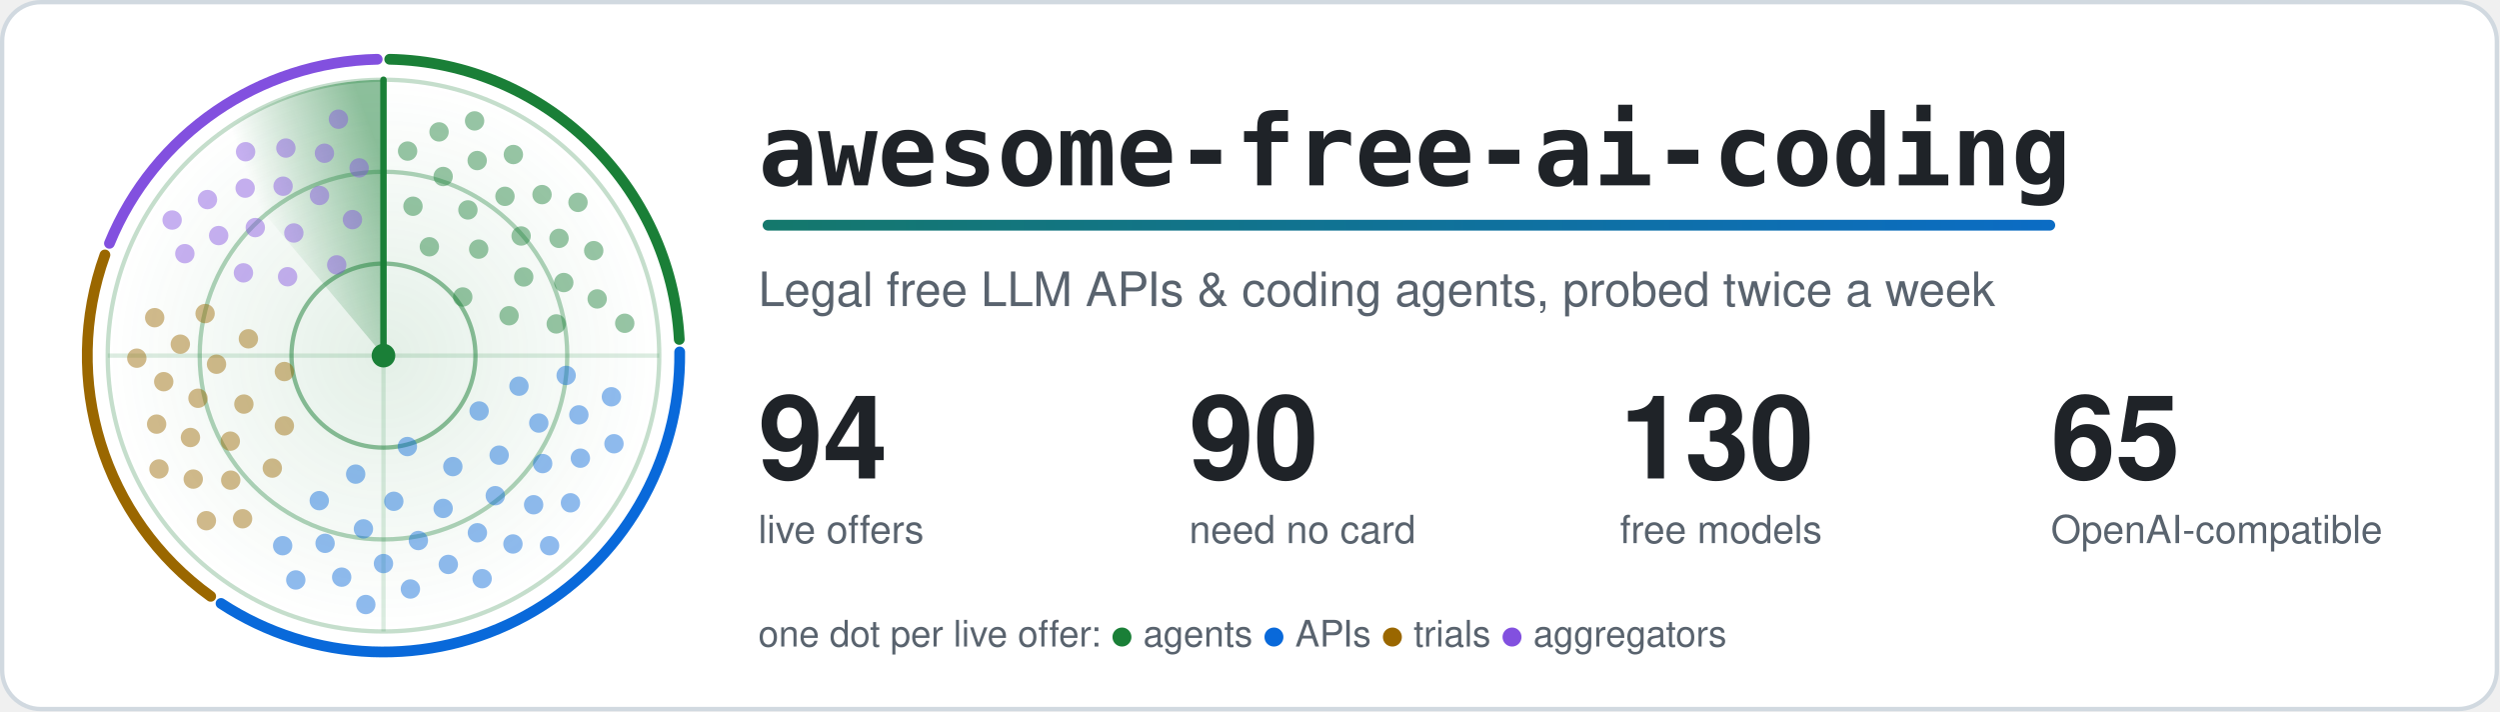
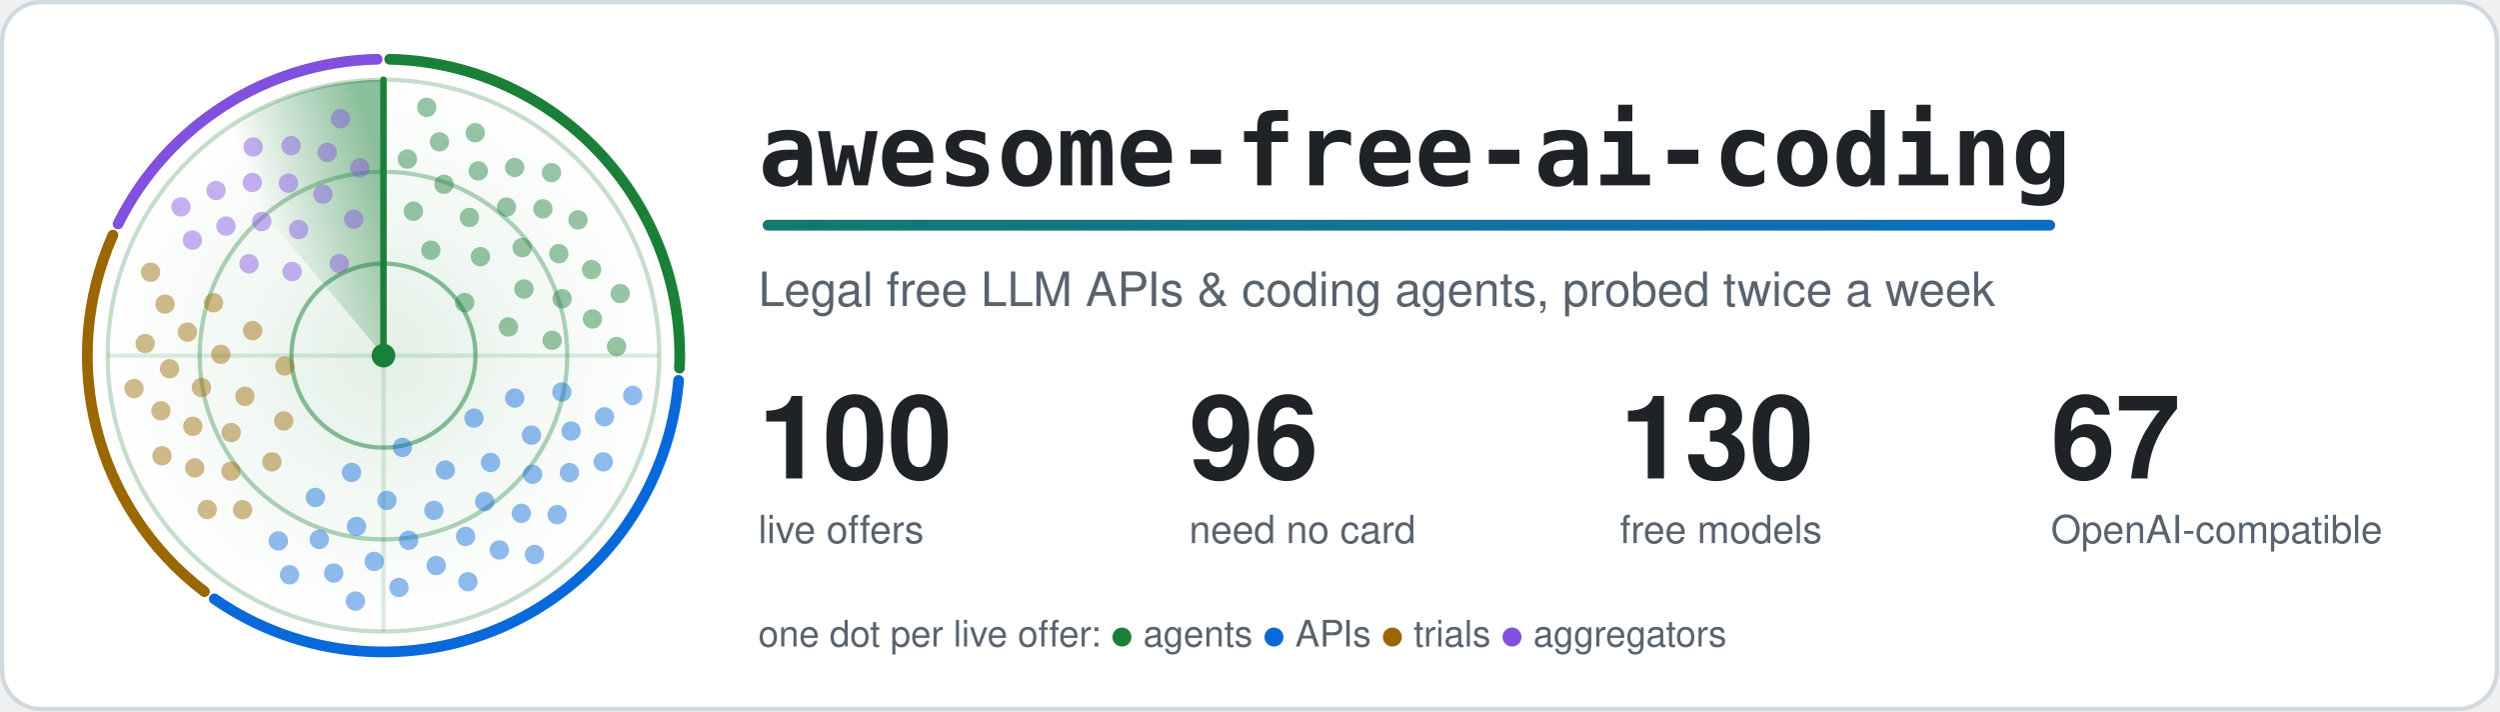
<svg xmlns="http://www.w3.org/2000/svg" width="1160" height="330" viewBox="0 0 1160 330" role="img" aria-labelledby="title">
  <style>.card{fill:#ffffff;stroke:#d1d9e0}.t{fill:#1f2328}.m{fill:#59636e}.ring{stroke:#1a7f37}.hub{fill:#1a7f37}.beam{stroke:#1a7f37}.s0,.s1,.g0,.g1{stop-color:#1a7f37}.a0{stop-color:#1a7f37}.a1{stop-color:#0969da}.dot.agents,.key.agents{fill:#1a7f37}.rim.agents{stroke:#1a7f37}.dot.apis,.key.apis{fill:#0969da}.rim.apis{stroke:#0969da}.dot.trials,.key.trials{fill:#9a6700}.rim.trials{stroke:#9a6700}.dot.aggregators,.key.aggregators{fill:#8250df}.rim.aggregators{stroke:#8250df}.rim{fill:none}.s0{stop-opacity:.5}.s1,.g1{stop-opacity:0}.g0{stop-opacity:.12}.dot{opacity:.45;animation:ping 6s linear infinite}@keyframes ping{0%,4%{opacity:1}55%,100%{opacity:.45}}.turning{animation:turn 6s linear infinite}@keyframes turn{to{transform:rotate(360deg)}}@media (prefers-reduced-motion: reduce) {.dot { animation: none; opacity: 1 } .turning { animation: none }}</style>
  <defs>
    <linearGradient id="accent" gradientUnits="userSpaceOnUse" x1="0" y1="0" x2="1100" y2="0">
      <stop class="a0" offset="0" />
      <stop class="a1" offset="1" />
    </linearGradient>
  </defs>
  <rect class="card" x="1" y="1" width="1158" height="328" rx="18" stroke-width="2" />
  <defs>
    <radialGradient id="glow">
      <stop class="g0" offset="0" />
      <stop class="g1" offset="1" />
    </radialGradient>
  </defs>
  <circle cx="178.0" cy="165.0" r="128.0" fill="url(#glow)" />
  <circle class="ring" cx="178.0" cy="165.0" r="42.7" fill="none" stroke-width="2" stroke-opacity=".5" />
  <circle class="ring" cx="178.0" cy="165.0" r="85.3" fill="none" stroke-width="2" stroke-opacity=".35" />
  <circle class="ring" cx="178.0" cy="165.0" r="128.0" fill="none" stroke-width="2" stroke-opacity=".25" />
  <path class="ring" d="M50.0 165.0H306.0M178.0 37.0V293.0" stroke-width="2" stroke-opacity=".15" />
-   <path class="rim agents" d="M180.9 27.5A137.5 137.5 0 0 1 315.3 157.5" stroke-width="5" stroke-linecap="round" />
-   <path class="rim apis" d="M315.5 163.3A137.5 137.5 0 0 1 102.6 280.0" stroke-width="5" stroke-linecap="round" />
-   <path class="rim trials" d="M97.8 276.7A137.5 137.5 0 0 1 48.7 118.3" stroke-width="5" stroke-linecap="round" />
-   <path class="rim aggregators" d="M50.8 112.9A137.5 137.5 0 0 1 175.1 27.5" stroke-width="5" stroke-linecap="round" />
+   <path class="rim agents" d="M180.9 27.5A137.5 137.5 0 0 1 315.4 170.8" stroke-width="5" stroke-linecap="round" />
+   <path class="rim apis" d="M315.0 176.5A137.5 137.5 0 0 1 99.5 277.9" stroke-width="5" stroke-linecap="round" />
+   <path class="rim trials" d="M94.9 274.5A137.5 137.5 0 0 1 52.4 109.1" stroke-width="5" stroke-linecap="round" />
+   <path class="rim aggregators" d="M54.8 103.9A137.5 137.5 0 0 1 175.1 27.5" stroke-width="5" stroke-linecap="round" />
  <defs>
    <linearGradient id="sweep" gradientUnits="userSpaceOnUse" x1="178.0" y1="75.4" x2="120.4" y2="96.4">
      <stop class="s0" offset="0" />
      <stop class="s1" offset="1" />
    </linearGradient>
  </defs>
  <g class="turning" style="transform-origin:178.0px 165.0px">
    <path fill="url(#sweep)" d="M178.0 165.0L95.7 66.9A128.0 128.0 0 0 1 178.0 37.0Z" />
    <line class="beam" x1="178.0" y1="165.0" x2="178.0" y2="37.0" stroke-width="3" stroke-linecap="round" />
  </g>
-   <circle class="dot agents" cx="214.8" cy="137.8" r="4.5" style="animation-delay:0.89s" />
-   <circle class="dot agents" cx="199.3" cy="114.5" r="4.5" style="animation-delay:0.38s" />
-   <circle class="dot agents" cx="236.3" cy="146.5" r="4.5" style="animation-delay:1.21s" />
-   <circle class="dot agents" cx="222.2" cy="115.6" r="4.5" style="animation-delay:0.70s" />
-   <circle class="dot agents" cx="191.7" cy="95.7" r="4.5" style="animation-delay:0.19s" />
-   <circle class="dot agents" cx="243.1" cy="128.5" r="4.5" style="animation-delay:1.01s" />
-   <circle class="dot agents" cx="217.2" cy="97.4" r="4.5" style="animation-delay:0.50s" />
-   <circle class="dot agents" cx="258.2" cy="150.3" r="4.5" style="animation-delay:1.33s" />
-   <circle class="dot agents" cx="241.9" cy="109.5" r="4.5" style="animation-delay:0.82s" />
-   <circle class="dot agents" cx="205.7" cy="81.9" r="4.5" style="animation-delay:0.31s" />
-   <circle class="dot agents" cx="261.7" cy="131.1" r="4.5" style="animation-delay:1.13s" />
-   <circle class="dot agents" cx="234.4" cy="91.1" r="4.5" style="animation-delay:0.62s" />
-   <circle class="dot agents" cx="189.2" cy="70.1" r="4.5" style="animation-delay:0.11s" />
-   <circle class="dot agents" cx="259.5" cy="110.6" r="4.5" style="animation-delay:0.94s" />
-   <circle class="dot agents" cx="221.5" cy="74.5" r="4.5" style="animation-delay:0.43s" />
-   <circle class="dot agents" cx="277.2" cy="138.7" r="4.5" style="animation-delay:1.25s" />
-   <circle class="dot agents" cx="251.6" cy="90.3" r="4.5" style="animation-delay:0.74s" />
-   <circle class="dot agents" cx="203.8" cy="61.2" r="4.5" style="animation-delay:0.23s" />
-   <circle class="dot agents" cx="275.6" cy="116.3" r="4.5" style="animation-delay:1.06s" />
-   <circle class="dot agents" cx="238.3" cy="71.7" r="4.5" style="animation-delay:0.55s" />
-   <circle class="dot agents" cx="290.0" cy="150.0" r="4.5" style="animation-delay:1.37s" />
-   <circle class="dot agents" cx="268.3" cy="93.9" r="4.5" style="animation-delay:0.86s" />
-   <circle class="dot agents" cx="220.3" cy="56.1" r="4.5" style="animation-delay:0.35s" />
-   <circle class="dot apis" cx="189.1" cy="207.2" r="4.5" style="animation-delay:2.75s" />
-   <circle class="dot apis" cx="222.4" cy="190.7" r="4.5" style="animation-delay:2.00s" />
-   <circle class="dot apis" cx="165.1" cy="220.0" r="4.5" style="animation-delay:3.22s" />
-   <circle class="dot apis" cx="210.2" cy="216.5" r="4.5" style="animation-delay:2.47s" />
-   <circle class="dot apis" cx="240.9" cy="179.2" r="4.5" style="animation-delay:1.71s" />
-   <circle class="dot apis" cx="182.8" cy="232.6" r="4.5" style="animation-delay:2.93s" />
-   <circle class="dot apis" cx="231.7" cy="211.2" r="4.5" style="animation-delay:2.18s" />
-   <circle class="dot apis" cx="148.2" cy="232.3" r="4.5" style="animation-delay:3.40s" />
-   <circle class="dot apis" cx="205.7" cy="235.9" r="4.5" style="animation-delay:2.64s" />
-   <circle class="dot apis" cx="250.1" cy="196.3" r="4.5" style="animation-delay:1.89s" />
-   <circle class="dot apis" cx="168.7" cy="245.4" r="4.5" style="animation-delay:3.11s" />
-   <circle class="dot apis" cx="229.9" cy="230.0" r="4.5" style="animation-delay:2.36s" />
-   <circle class="dot apis" cx="262.8" cy="174.2" r="4.5" style="animation-delay:1.60s" />
-   <circle class="dot apis" cx="194.2" cy="250.8" r="4.5" style="animation-delay:2.82s" />
-   <circle class="dot apis" cx="251.9" cy="215.1" r="4.5" style="animation-delay:2.07s" />
-   <circle class="dot apis" cx="150.9" cy="252.1" r="4.5" style="animation-delay:3.29s" />
-   <circle class="dot apis" cx="221.6" cy="247.2" r="4.5" style="animation-delay:2.53s" />
-   <circle class="dot apis" cx="268.7" cy="192.5" r="4.5" style="animation-delay:1.78s" />
-   <circle class="dot apis" cx="178.0" cy="261.5" r="4.5" style="animation-delay:3.00s" />
-   <circle class="dot apis" cx="247.7" cy="234.2" r="4.5" style="animation-delay:2.25s" />
-   <circle class="dot apis" cx="131.2" cy="253.2" r="4.5" style="animation-delay:3.47s" />
-   <circle class="dot apis" cx="208.1" cy="261.9" r="4.5" style="animation-delay:2.71s" />
-   <circle class="dot apis" cx="269.4" cy="212.6" r="4.5" style="animation-delay:1.96s" />
-   <circle class="dot apis" cx="158.6" cy="267.8" r="4.5" style="animation-delay:3.18s" />
-   <circle class="dot apis" cx="238.1" cy="252.4" r="4.5" style="animation-delay:2.42s" />
-   <circle class="dot apis" cx="283.8" cy="184.1" r="4.5" style="animation-delay:1.67s" />
-   <circle class="dot apis" cx="190.5" cy="273.3" r="4.5" style="animation-delay:2.89s" />
-   <circle class="dot apis" cx="264.8" cy="233.3" r="4.5" style="animation-delay:2.14s" />
-   <circle class="dot apis" cx="137.3" cy="269.1" r="4.5" style="animation-delay:3.36s" />
-   <circle class="dot apis" cx="223.8" cy="268.5" r="4.5" style="animation-delay:2.60s" />
-   <circle class="dot apis" cx="285.0" cy="205.9" r="4.5" style="animation-delay:1.85s" />
-   <circle class="dot apis" cx="169.8" cy="280.5" r="4.5" style="animation-delay:3.07s" />
-   <circle class="dot apis" cx="255.1" cy="253.2" r="4.5" style="animation-delay:2.31s" />
-   <circle class="dot trials" cx="132.0" cy="172.4" r="4.5" style="animation-delay:4.35s" />
-   <circle class="dot trials" cx="132.0" cy="197.6" r="4.5" style="animation-delay:3.91s" />
-   <circle class="dot trials" cx="115.3" cy="157.2" r="4.5" style="animation-delay:4.62s" />
-   <circle class="dot trials" cx="113.2" cy="187.5" r="4.5" style="animation-delay:4.18s" />
-   <circle class="dot trials" cx="126.4" cy="217.2" r="4.5" style="animation-delay:3.74s" />
-   <circle class="dot trials" cx="100.5" cy="169.0" r="4.5" style="animation-delay:4.45s" />
-   <circle class="dot trials" cx="106.9" cy="204.7" r="4.5" style="animation-delay:4.01s" />
-   <circle class="dot trials" cx="95.2" cy="145.5" r="4.5" style="animation-delay:4.72s" />
-   <circle class="dot trials" cx="91.9" cy="184.8" r="4.5" style="animation-delay:4.28s" />
-   <circle class="dot trials" cx="107.1" cy="222.8" r="4.5" style="animation-delay:3.85s" />
-   <circle class="dot trials" cx="83.7" cy="159.7" r="4.5" style="animation-delay:4.55s" />
-   <circle class="dot trials" cx="88.4" cy="203.0" r="4.5" style="animation-delay:4.12s" />
-   <circle class="dot trials" cx="112.6" cy="240.7" r="4.5" style="animation-delay:3.68s" />
-   <circle class="dot trials" cx="76.0" cy="177.1" r="4.5" style="animation-delay:4.39s" />
-   <circle class="dot trials" cx="89.7" cy="222.3" r="4.5" style="animation-delay:3.95s" />
-   <circle class="dot trials" cx="71.8" cy="147.4" r="4.5" style="animation-delay:4.66s" />
-   <circle class="dot trials" cx="72.7" cy="196.8" r="4.5" style="animation-delay:4.22s" />
-   <circle class="dot trials" cx="95.8" cy="241.6" r="4.5" style="animation-delay:3.78s" />
-   <circle class="dot trials" cx="63.5" cy="166.2" r="4.5" style="animation-delay:4.49s" />
-   <circle class="dot trials" cx="73.8" cy="217.6" r="4.5" style="animation-delay:4.05s" />
-   <circle class="dot aggregators" cx="156.3" cy="122.9" r="4.5" style="animation-delay:5.55s" />
-   <circle class="dot aggregators" cx="133.5" cy="128.4" r="4.5" style="animation-delay:5.16s" />
-   <circle class="dot aggregators" cx="163.6" cy="101.9" r="4.5" style="animation-delay:5.79s" />
-   <circle class="dot aggregators" cx="136.4" cy="108.1" r="4.5" style="animation-delay:5.40s" />
-   <circle class="dot aggregators" cx="113.0" cy="126.6" r="4.5" style="animation-delay:5.01s" />
-   <circle class="dot aggregators" cx="148.3" cy="90.7" r="4.5" style="animation-delay:5.64s" />
-   <circle class="dot aggregators" cx="118.5" cy="105.6" r="4.5" style="animation-delay:5.25s" />
-   <circle class="dot aggregators" cx="166.7" cy="77.9" r="4.5" style="animation-delay:5.88s" />
-   <circle class="dot aggregators" cx="131.4" cy="86.4" r="4.5" style="animation-delay:5.49s" />
-   <circle class="dot aggregators" cx="101.5" cy="109.3" r="4.5" style="animation-delay:5.10s" />
-   <circle class="dot aggregators" cx="150.6" cy="71.1" r="4.5" style="animation-delay:5.73s" />
-   <circle class="dot aggregators" cx="113.8" cy="87.3" r="4.5" style="animation-delay:5.34s" />
-   <circle class="dot aggregators" cx="85.8" cy="117.7" r="4.5" style="animation-delay:4.95s" />
-   <circle class="dot aggregators" cx="132.7" cy="68.7" r="4.5" style="animation-delay:5.58s" />
-   <circle class="dot aggregators" cx="96.3" cy="92.6" r="4.5" style="animation-delay:5.19s" />
-   <circle class="dot aggregators" cx="157.1" cy="55.3" r="4.5" style="animation-delay:5.82s" />
-   <circle class="dot aggregators" cx="114.0" cy="70.4" r="4.5" style="animation-delay:5.43s" />
-   <circle class="dot aggregators" cx="79.9" cy="102.1" r="4.5" style="animation-delay:5.04s" />
+   <circle class="dot agents" cx="215.7" cy="140.4" r="4.5" style="animation-delay:0.95s" />
+   <circle class="dot agents" cx="200.0" cy="116.1" r="4.5" style="animation-delay:0.40s" />
+   <circle class="dot agents" cx="236.0" cy="151.7" r="4.5" style="animation-delay:1.29s" />
+   <circle class="dot agents" cx="223.0" cy="119.1" r="4.5" style="animation-delay:0.74s" />
+   <circle class="dot agents" cx="191.9" cy="98.0" r="4.5" style="animation-delay:0.20s" />
+   <circle class="dot agents" cx="243.2" cy="134.1" r="4.5" style="animation-delay:1.08s" />
+   <circle class="dot agents" cx="217.9" cy="100.9" r="4.5" style="animation-delay:0.53s" />
+   <circle class="dot agents" cx="256.3" cy="157.9" r="4.5" style="animation-delay:1.41s" />
+   <circle class="dot agents" cx="242.4" cy="114.9" r="4.5" style="animation-delay:0.87s" />
+   <circle class="dot agents" cx="206.1" cy="85.5" r="4.5" style="animation-delay:0.32s" />
+   <circle class="dot agents" cx="260.9" cy="138.6" r="4.5" style="animation-delay:1.21s" />
+   <circle class="dot agents" cx="235.1" cy="96.1" r="4.5" style="animation-delay:0.66s" />
+   <circle class="dot agents" cx="189.1" cy="73.8" r="4.5" style="animation-delay:0.12s" />
+   <circle class="dot agents" cx="259.4" cy="117.7" r="4.5" style="animation-delay:1.00s" />
+   <circle class="dot agents" cx="222.0" cy="79.3" r="4.5" style="animation-delay:0.45s" />
+   <circle class="dot agents" cx="275.0" cy="148.0" r="4.5" style="animation-delay:1.33s" />
+   <circle class="dot agents" cx="252.0" cy="96.9" r="4.5" style="animation-delay:0.79s" />
+   <circle class="dot agents" cx="204.0" cy="65.8" r="4.5" style="animation-delay:0.24s" />
+   <circle class="dot agents" cx="274.6" cy="125.1" r="4.5" style="animation-delay:1.13s" />
+   <circle class="dot agents" cx="238.9" cy="77.7" r="4.5" style="animation-delay:0.58s" />
+   <circle class="dot agents" cx="286.2" cy="160.8" r="4.5" style="animation-delay:1.46s" />
+   <circle class="dot agents" cx="268.3" cy="102.0" r="4.5" style="animation-delay:0.92s" />
+   <circle class="dot agents" cx="220.6" cy="61.6" r="4.5" style="animation-delay:0.37s" />
+   <circle class="dot agents" cx="287.9" cy="136.2" r="4.5" style="animation-delay:1.25s" />
+   <circle class="dot agents" cx="256.0" cy="80.1" r="4.5" style="animation-delay:0.71s" />
+   <circle class="dot agents" cx="198.1" cy="49.8" r="4.5" style="animation-delay:0.16s" />
+   <circle class="dot apis" cx="186.8" cy="207.6" r="4.5" style="animation-delay:2.81s" />
+   <circle class="dot apis" cx="220.0" cy="194.0" r="4.5" style="animation-delay:2.08s" />
+   <circle class="dot apis" cx="163.2" cy="219.2" r="4.5" style="animation-delay:3.26s" />
+   <circle class="dot apis" cx="206.7" cy="218.1" r="4.5" style="animation-delay:2.53s" />
+   <circle class="dot apis" cx="238.9" cy="184.7" r="4.5" style="animation-delay:1.80s" />
+   <circle class="dot apis" cx="179.6" cy="232.2" r="4.5" style="animation-delay:2.98s" />
+   <circle class="dot apis" cx="227.7" cy="214.6" r="4.5" style="animation-delay:2.25s" />
+   <circle class="dot apis" cx="146.4" cy="230.8" r="4.5" style="animation-delay:3.43s" />
+   <circle class="dot apis" cx="201.4" cy="236.8" r="4.5" style="animation-delay:2.70s" />
+   <circle class="dot apis" cx="246.7" cy="201.9" r="4.5" style="animation-delay:1.97s" />
+   <circle class="dot apis" cx="165.5" cy="244.3" r="4.5" style="animation-delay:3.15s" />
+   <circle class="dot apis" cx="225.0" cy="232.7" r="4.5" style="animation-delay:2.42s" />
+   <circle class="dot apis" cx="260.8" cy="181.9" r="4.5" style="animation-delay:1.69s" />
+   <circle class="dot apis" cx="189.7" cy="250.7" r="4.5" style="animation-delay:2.87s" />
+   <circle class="dot apis" cx="247.2" cy="220.1" r="4.5" style="animation-delay:2.14s" />
+   <circle class="dot apis" cx="148.2" cy="250.3" r="4.5" style="animation-delay:3.32s" />
+   <circle class="dot apis" cx="216.1" cy="248.9" r="4.5" style="animation-delay:2.59s" />
+   <circle class="dot apis" cx="265.1" cy="200.0" r="4.5" style="animation-delay:1.86s" />
+   <circle class="dot apis" cx="173.7" cy="260.5" r="4.5" style="animation-delay:3.04s" />
+   <circle class="dot apis" cx="242.0" cy="238.2" r="4.5" style="animation-delay:2.31s" />
+   <circle class="dot apis" cx="129.2" cy="251.0" r="4.5" style="animation-delay:3.49s" />
+   <circle class="dot apis" cx="202.5" cy="262.4" r="4.5" style="animation-delay:2.76s" />
+   <circle class="dot apis" cx="264.3" cy="219.3" r="4.5" style="animation-delay:2.04s" />
+   <circle class="dot apis" cx="154.9" cy="265.9" r="4.5" style="animation-delay:3.21s" />
+   <circle class="dot apis" cx="231.8" cy="255.2" r="4.5" style="animation-delay:2.49s" />
+   <circle class="dot apis" cx="280.6" cy="193.4" r="4.5" style="animation-delay:1.76s" />
+   <circle class="dot apis" cx="185.2" cy="272.6" r="4.5" style="animation-delay:2.94s" />
+   <circle class="dot apis" cx="258.6" cy="238.8" r="4.5" style="animation-delay:2.21s" />
+   <circle class="dot apis" cx="134.4" cy="266.7" r="4.5" style="animation-delay:3.39s" />
+   <circle class="dot apis" cx="217.2" cy="269.9" r="4.5" style="animation-delay:2.66s" />
+   <circle class="dot apis" cx="280.0" cy="214.3" r="4.5" style="animation-delay:1.93s" />
+   <circle class="dot apis" cx="165.0" cy="278.9" r="4.5" style="animation-delay:3.11s" />
+   <circle class="dot apis" cx="248.1" cy="257.3" r="4.5" style="animation-delay:2.38s" />
+   <circle class="dot apis" cx="293.7" cy="183.5" r="4.5" style="animation-delay:1.65s" />
+   <circle class="dot trials" cx="132.2" cy="169.8" r="4.5" style="animation-delay:4.40s" />
+   <circle class="dot trials" cx="131.7" cy="195.3" r="4.5" style="animation-delay:3.95s" />
+   <circle class="dot trials" cx="117.3" cy="153.4" r="4.5" style="animation-delay:4.68s" />
+   <circle class="dot trials" cx="113.7" cy="183.9" r="4.5" style="animation-delay:4.23s" />
+   <circle class="dot trials" cx="126.2" cy="214.3" r="4.5" style="animation-delay:3.77s" />
+   <circle class="dot trials" cx="102.5" cy="164.4" r="4.5" style="animation-delay:4.51s" />
+   <circle class="dot trials" cx="107.3" cy="200.7" r="4.5" style="animation-delay:4.05s" />
+   <circle class="dot trials" cx="99.1" cy="140.5" r="4.5" style="animation-delay:4.79s" />
+   <circle class="dot trials" cx="93.5" cy="179.8" r="4.5" style="animation-delay:4.33s" />
+   <circle class="dot trials" cx="107.2" cy="218.6" r="4.5" style="animation-delay:3.88s" />
+   <circle class="dot trials" cx="87.0" cy="154.1" r="4.5" style="animation-delay:4.61s" />
+   <circle class="dot trials" cx="89.5" cy="197.8" r="4.5" style="animation-delay:4.16s" />
+   <circle class="dot trials" cx="112.6" cy="236.5" r="4.5" style="animation-delay:3.71s" />
+   <circle class="dot trials" cx="78.7" cy="171.1" r="4.5" style="animation-delay:4.44s" />
+   <circle class="dot trials" cx="90.4" cy="217.1" r="4.5" style="animation-delay:3.99s" />
+   <circle class="dot trials" cx="76.6" cy="141.1" r="4.5" style="animation-delay:4.72s" />
+   <circle class="dot trials" cx="74.7" cy="190.6" r="4.5" style="animation-delay:4.27s" />
+   <circle class="dot trials" cx="96.2" cy="236.4" r="4.5" style="animation-delay:3.81s" />
+   <circle class="dot trials" cx="67.4" cy="159.4" r="4.5" style="animation-delay:4.55s" />
+   <circle class="dot trials" cx="75.2" cy="211.5" r="4.5" style="animation-delay:4.09s" />
+   <circle class="dot trials" cx="69.9" cy="126.3" r="4.5" style="animation-delay:4.83s" />
+   <circle class="dot trials" cx="62.2" cy="180.3" r="4.5" style="animation-delay:4.37s" />
+   <circle class="dot aggregators" cx="157.5" cy="122.3" r="4.5" style="animation-delay:5.57s" />
+   <circle class="dot aggregators" cx="135.6" cy="126.0" r="4.5" style="animation-delay:5.21s" />
+   <circle class="dot aggregators" cx="164.2" cy="101.7" r="4.5" style="animation-delay:5.80s" />
+   <circle class="dot aggregators" cx="138.6" cy="106.5" r="4.5" style="animation-delay:5.43s" />
+   <circle class="dot aggregators" cx="115.6" cy="122.4" r="4.5" style="animation-delay:5.07s" />
+   <circle class="dot aggregators" cx="149.9" cy="90.1" r="4.5" style="animation-delay:5.66s" />
+   <circle class="dot aggregators" cx="121.5" cy="102.8" r="4.5" style="animation-delay:5.30s" />
+   <circle class="dot aggregators" cx="167.0" cy="77.9" r="4.5" style="animation-delay:5.88s" />
+   <circle class="dot aggregators" cx="133.9" cy="85.0" r="4.5" style="animation-delay:5.52s" />
+   <circle class="dot aggregators" cx="104.9" cy="104.9" r="4.5" style="animation-delay:5.16s" />
+   <circle class="dot aggregators" cx="151.9" cy="70.7" r="4.5" style="animation-delay:5.74s" />
+   <circle class="dot aggregators" cx="117.1" cy="84.7" r="4.5" style="animation-delay:5.38s" />
+   <circle class="dot aggregators" cx="89.3" cy="111.4" r="4.5" style="animation-delay:5.02s" />
+   <circle class="dot aggregators" cx="135.1" cy="67.6" r="4.5" style="animation-delay:5.60s" />
+   <circle class="dot aggregators" cx="100.3" cy="88.4" r="4.5" style="animation-delay:5.24s" />
+   <circle class="dot aggregators" cx="158.0" cy="55.1" r="4.5" style="animation-delay:5.83s" />
+   <circle class="dot aggregators" cx="117.5" cy="68.2" r="4.5" style="animation-delay:5.47s" />
+   <circle class="dot aggregators" cx="84.0" cy="96.0" r="4.5" style="animation-delay:5.10s" />
  <circle class="hub" cx="178.0" cy="165.0" r="5.5" />
  <text class="t" x="352" y="86" font-family="ui-monospace, SFMono-Regular, Menlo, Consolas, monospace" font-size="46" font-weight="700">awesome-free-ai-coding</text>
  <rect x="354" y="102" width="600" height="5" rx="2.5" fill="url(#accent)" />
  <text class="m" x="352" y="142" font-family="-apple-system, BlinkMacSystemFont, 'Segoe UI', Helvetica, Arial, sans-serif" font-size="22">Legal free LLM APIs &amp; coding agents, probed twice a week</text>
-   <text class="t" x="352" y="222" font-family="-apple-system, BlinkMacSystemFont, 'Segoe UI', Helvetica, Arial, sans-serif" font-size="54" font-weight="700">94</text>
+   <text class="t" x="352" y="222" font-family="-apple-system, BlinkMacSystemFont, 'Segoe UI', Helvetica, Arial, sans-serif" font-size="54" font-weight="700">100</text>
  <text class="m" x="352" y="252" font-family="-apple-system, BlinkMacSystemFont, 'Segoe UI', Helvetica, Arial, sans-serif" font-size="18">live offers</text>
-   <text class="t" x="552" y="222" font-family="-apple-system, BlinkMacSystemFont, 'Segoe UI', Helvetica, Arial, sans-serif" font-size="54" font-weight="700">90</text>
+   <text class="t" x="552" y="222" font-family="-apple-system, BlinkMacSystemFont, 'Segoe UI', Helvetica, Arial, sans-serif" font-size="54" font-weight="700">96</text>
  <text class="m" x="552" y="252" font-family="-apple-system, BlinkMacSystemFont, 'Segoe UI', Helvetica, Arial, sans-serif" font-size="18">need no card</text>
  <text class="t" x="752" y="222" font-family="-apple-system, BlinkMacSystemFont, 'Segoe UI', Helvetica, Arial, sans-serif" font-size="54" font-weight="700">130</text>
  <text class="m" x="752" y="252" font-family="-apple-system, BlinkMacSystemFont, 'Segoe UI', Helvetica, Arial, sans-serif" font-size="18">free models</text>
-   <text class="t" x="952" y="222" font-family="-apple-system, BlinkMacSystemFont, 'Segoe UI', Helvetica, Arial, sans-serif" font-size="54" font-weight="700">65</text>
+   <text class="t" x="952" y="222" font-family="-apple-system, BlinkMacSystemFont, 'Segoe UI', Helvetica, Arial, sans-serif" font-size="54" font-weight="700">67</text>
  <text class="m" x="952" y="252" font-family="-apple-system, BlinkMacSystemFont, 'Segoe UI', Helvetica, Arial, sans-serif" font-size="18">OpenAI-compatible</text>
  <text class="m" x="352" y="300" font-family="-apple-system, BlinkMacSystemFont, 'Segoe UI', Helvetica, Arial, sans-serif" font-size="17">one dot per live offer: <tspan class="key agents">●</tspan> agents <tspan class="key apis">●</tspan> APIs <tspan class="key trials">●</tspan> trials <tspan class="key aggregators">●</tspan> aggregators</text>
</svg>
